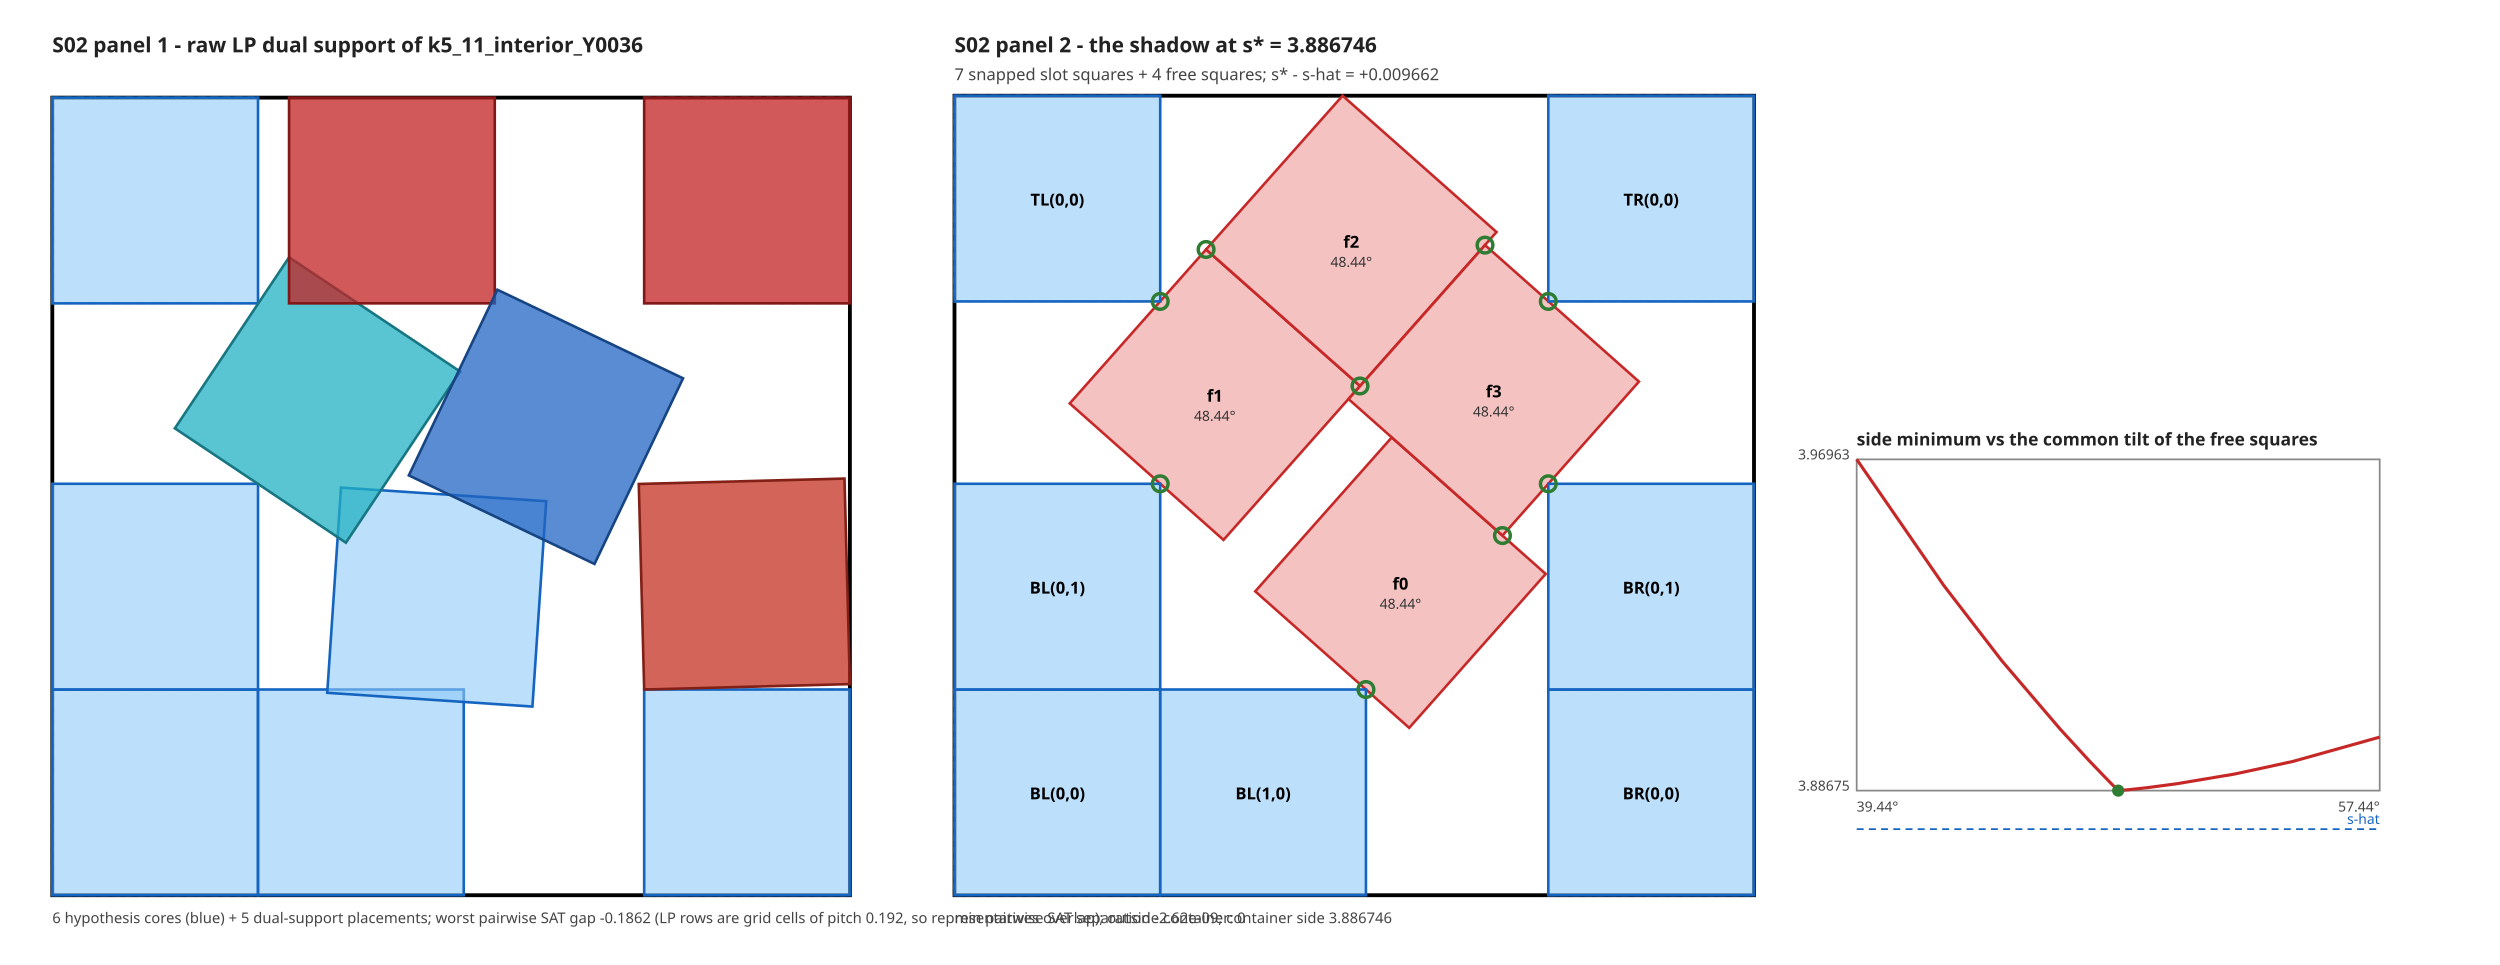
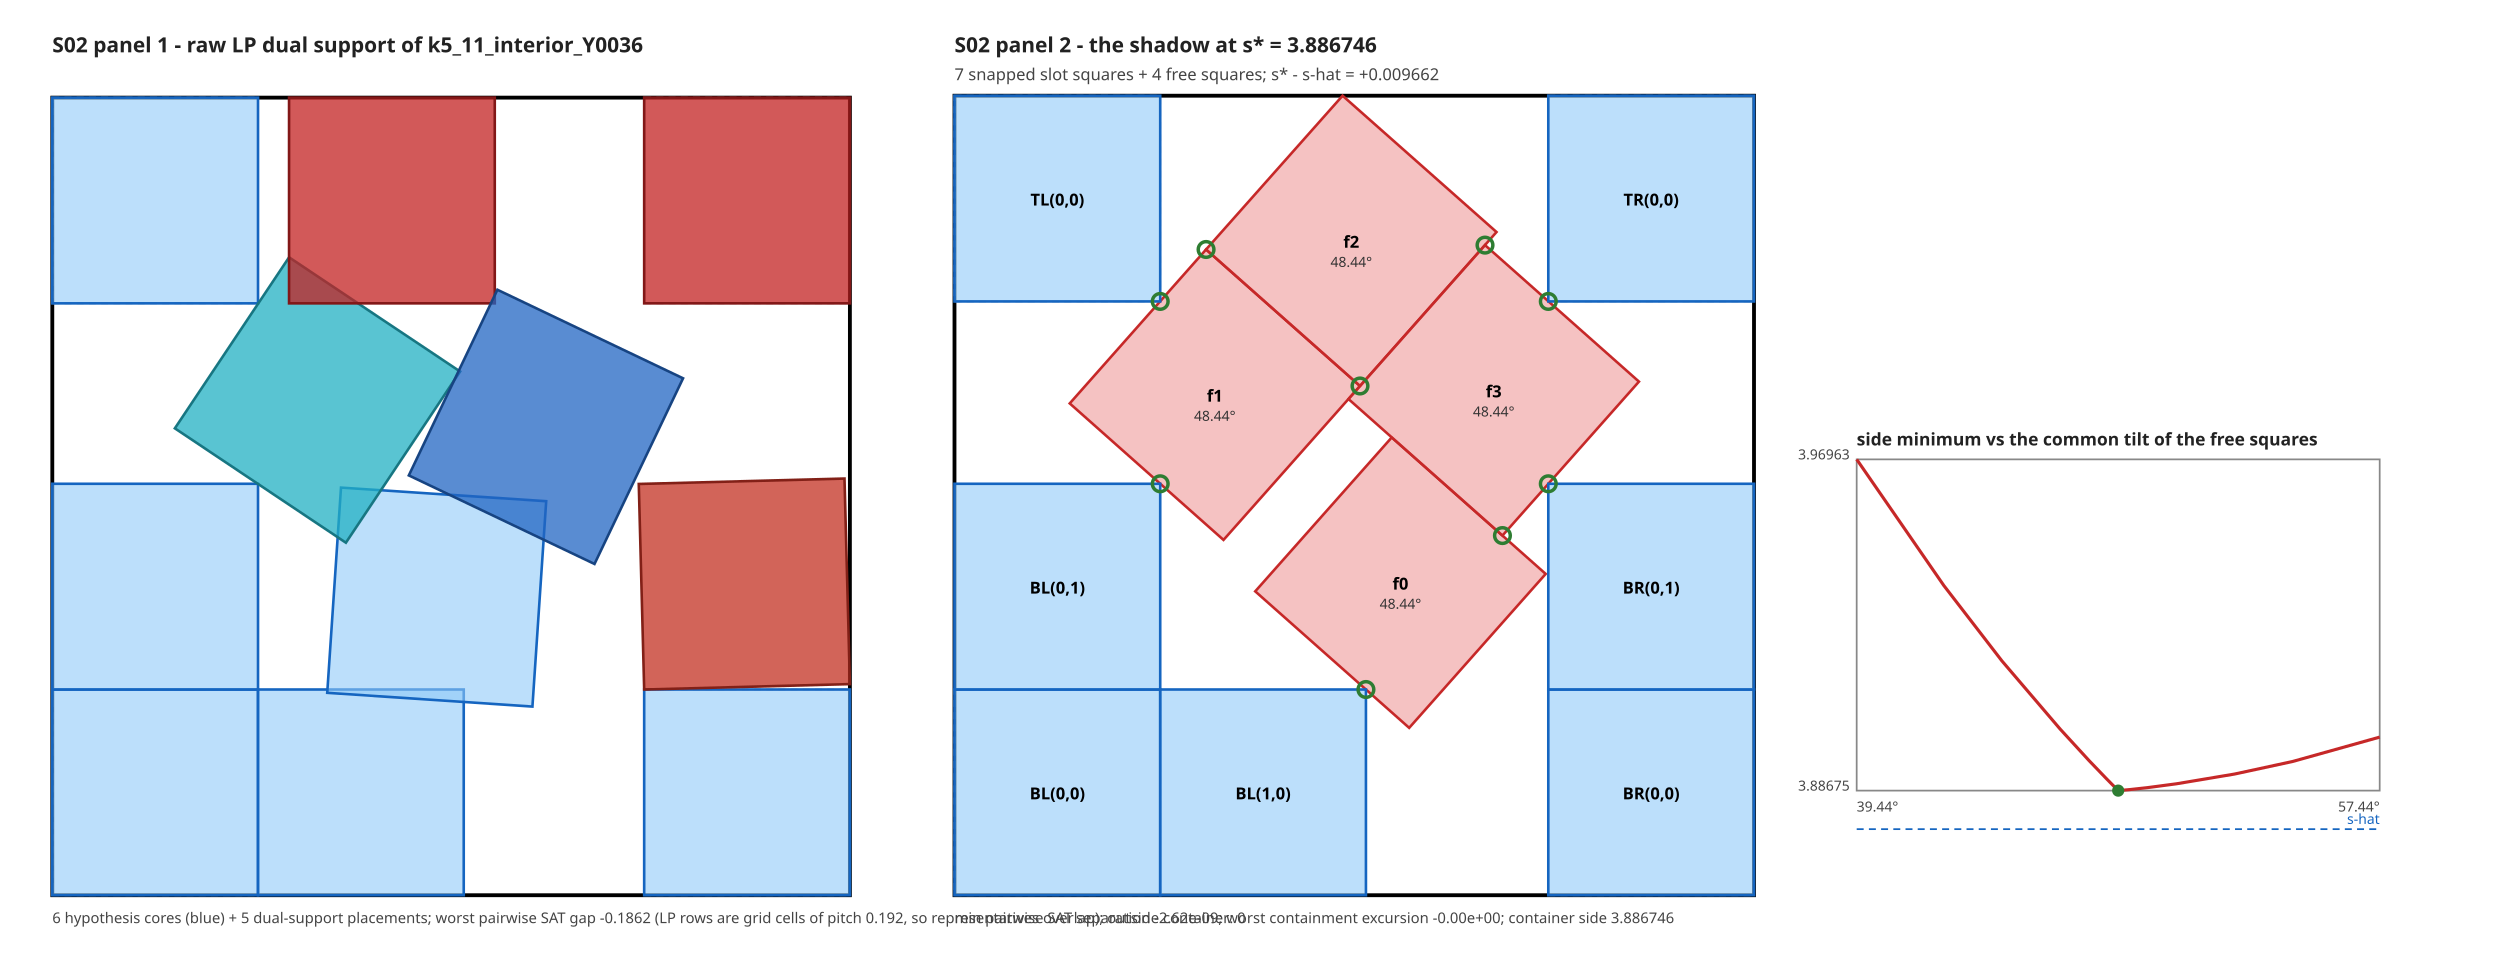
<svg xmlns="http://www.w3.org/2000/svg" width="1434" height="553" font-family="Segoe UI, sans-serif" style="background:#fff">
  <text x="30.0" y="30.0" font-size="12" fill="#222" text-anchor="start" font-weight="bold">S02 panel 1 - raw LP dual support of k5_11_interior_Y0036</text>
  <rect x="30" y="56.0" width="457.5" height="457.5" fill="none" stroke="#000" stroke-width="2.2" />
  <rect x="30.0" y="395.5" width="118" height="118" fill="none" stroke="#bbb" stroke-width="1" stroke-dasharray="4,3" />
  <rect x="369.5" y="395.5" width="118" height="118" fill="none" stroke="#bbb" stroke-width="1" stroke-dasharray="4,3" />
  <rect x="30.0" y="56.0" width="118" height="118" fill="none" stroke="#bbb" stroke-width="1" stroke-dasharray="4,3" />
  <rect x="369.5" y="56.0" width="118" height="118" fill="none" stroke="#bbb" stroke-width="1" stroke-dasharray="4,3" />
  <polygon points="30.0,513.5 148.0,513.5 148.0,395.5 30.0,395.5" fill="#90caf9" fill-opacity="0.60" stroke="#1565c0" stroke-width="1.5" />
  <polygon points="30.0,395.5 148.0,395.5 148.0,277.5 30.0,277.5" fill="#90caf9" fill-opacity="0.60" stroke="#1565c0" stroke-width="1.5" />
  <polygon points="30.0,174.0 148.0,174.0 148.0,56.0 30.0,56.0" fill="#90caf9" fill-opacity="0.60" stroke="#1565c0" stroke-width="1.5" />
  <polygon points="148.0,513.5 266.0,513.5 266.0,395.5 148.0,395.5" fill="#90caf9" fill-opacity="0.60" stroke="#1565c0" stroke-width="1.5" />
  <polygon points="369.5,513.5 487.5,513.5 487.5,395.5 369.5,395.5" fill="#90caf9" fill-opacity="0.60" stroke="#1565c0" stroke-width="1.5" />
  <polygon points="305.4,405.3 313.3,287.5 195.6,279.7 187.7,397.4" fill="#90caf9" fill-opacity="0.60" stroke="#1565c0" stroke-width="1.5" />
  <polygon points="369.5,174.0 487.5,174.0 487.5,56.0 369.5,56.0" fill="hsl(0,70%,45%)" fill-opacity="0.75" stroke="hsl(0,70%,30%)" stroke-width="1.5" />
  <polygon points="198.4,311.3 263.9,213.1 165.8,147.6 100.3,245.7" fill="hsl(187,70%,45%)" fill-opacity="0.75" stroke="hsl(187,70%,30%)" stroke-width="1.5" />
  <polygon points="165.8,174.0 283.8,174.0 283.8,56.0 165.8,56.0" fill="hsl(0,70%,45%)" fill-opacity="0.75" stroke="hsl(0,70%,30%)" stroke-width="1.5" />
  <polygon points="341.0,323.5 391.8,217.0 285.3,166.2 234.5,272.7" fill="hsl(215,70%,45%)" fill-opacity="0.75" stroke="hsl(215,70%,30%)" stroke-width="1.5" />
  <polygon points="369.5,395.5 487.5,392.4 484.4,274.5 366.4,277.6" fill="hsl(5,70%,45%)" fill-opacity="0.75" stroke="hsl(5,70%,30%)" stroke-width="1.5" />
  <text x="30.0" y="529.5" font-size="8.5" fill="#444" text-anchor="start">6 hypothesis cores (blue) + 5 dual-support placements; worst pairwise SAT gap -0.1862 (LP rows are grid cells of pitch 0.192, so representatives overlap); outside container: 0</text>
  <text x="547.5" y="30.0" font-size="12" fill="#222" text-anchor="start" font-weight="bold">S02 panel 2 - the shadow at s* = 3.886746</text>
  <text x="547.5" y="46.0" font-size="9.5" fill="#444" text-anchor="start">7 snapped slot squares + 4 free squares; s* - s-hat = +0.009662</text>
  <rect x="547.496" y="54.9" width="458.6" height="458.6" fill="none" stroke="#000" stroke-width="2.2" />
  <rect x="547.5" y="395.5" width="118" height="118" fill="none" stroke="#bbb" stroke-width="1" stroke-dasharray="4,3" />
  <rect x="888.1" y="395.5" width="118" height="118" fill="none" stroke="#bbb" stroke-width="1" stroke-dasharray="4,3" />
  <rect x="547.5" y="54.9" width="118" height="118" fill="none" stroke="#bbb" stroke-width="1" stroke-dasharray="4,3" />
  <rect x="888.1" y="54.9" width="118" height="118" fill="none" stroke="#bbb" stroke-width="1" stroke-dasharray="4,3" />
  <polygon points="808.3,417.5 886.6,329.2 798.3,250.9 720.0,339.2" fill="#ef9a9a" fill-opacity="0.60" stroke="#c62828" stroke-width="1.5" />
  <text x="803.3" y="338.2" font-size="9.5" fill="#000" text-anchor="middle" font-weight="bold">f0</text>
  <text x="803.3" y="349.2" font-size="8" fill="#333" text-anchor="middle">48.44°</text>
  <polygon points="701.8,309.7 780.1,221.4 691.8,143.1 613.6,231.4" fill="#ef9a9a" fill-opacity="0.60" stroke="#c62828" stroke-width="1.5" />
  <text x="696.8" y="230.4" font-size="9.5" fill="#000" text-anchor="middle" font-weight="bold">f1</text>
  <text x="696.8" y="241.4" font-size="8" fill="#333" text-anchor="middle">48.44°</text>
  <polygon points="691.8,143.1 780.1,221.4 858.4,133.1 770.1,54.9" fill="#ef9a9a" fill-opacity="0.60" stroke="#c62828" stroke-width="1.5" />
  <text x="775.1" y="142.1" font-size="9.5" fill="#000" text-anchor="middle" font-weight="bold">f2</text>
  <text x="775.1" y="153.1" font-size="8" fill="#333" text-anchor="middle">48.44°</text>
  <polygon points="861.8,307.2 940.1,218.9 851.8,140.6 773.5,228.9" fill="#ef9a9a" fill-opacity="0.60" stroke="#c62828" stroke-width="1.5" />
  <text x="856.8" y="227.9" font-size="9.5" fill="#000" text-anchor="middle" font-weight="bold">f3</text>
  <text x="856.8" y="238.9" font-size="8" fill="#333" text-anchor="middle">48.44°</text>
  <polygon points="547.5,513.5 665.5,513.5 665.5,395.5 547.5,395.5" fill="#90caf9" fill-opacity="0.60" stroke="#1565c0" stroke-width="1.5" />
  <text x="606.5" y="458.5" font-size="9.5" fill="#000" text-anchor="middle" font-weight="bold">BL(0,0)</text>
  <polygon points="547.5,395.5 665.5,395.5 665.5,277.5 547.5,277.5" fill="#90caf9" fill-opacity="0.60" stroke="#1565c0" stroke-width="1.5" />
  <text x="606.5" y="340.5" font-size="9.5" fill="#000" text-anchor="middle" font-weight="bold">BL(0,1)</text>
  <polygon points="665.5,513.5 783.5,513.5 783.5,395.5 665.5,395.5" fill="#90caf9" fill-opacity="0.60" stroke="#1565c0" stroke-width="1.5" />
  <text x="724.5" y="458.5" font-size="9.5" fill="#000" text-anchor="middle" font-weight="bold">BL(1,0)</text>
  <polygon points="888.1,513.5 1006.1,513.5 1006.1,395.5 888.1,395.5" fill="#90caf9" fill-opacity="0.60" stroke="#1565c0" stroke-width="1.5" />
  <text x="947.1" y="458.5" font-size="9.5" fill="#000" text-anchor="middle" font-weight="bold">BR(0,0)</text>
  <polygon points="888.1,395.5 1006.1,395.5 1006.1,277.5 888.1,277.5" fill="#90caf9" fill-opacity="0.60" stroke="#1565c0" stroke-width="1.5" />
  <text x="947.1" y="340.5" font-size="9.5" fill="#000" text-anchor="middle" font-weight="bold">BR(0,1)</text>
  <polygon points="547.5,172.9 665.5,172.9 665.5,54.9 547.5,54.9" fill="#90caf9" fill-opacity="0.60" stroke="#1565c0" stroke-width="1.5" />
  <text x="606.5" y="117.9" font-size="9.5" fill="#000" text-anchor="middle" font-weight="bold">TL(0,0)</text>
  <polygon points="888.1,172.9 1006.1,172.9 1006.1,54.9 888.1,54.9" fill="#90caf9" fill-opacity="0.60" stroke="#1565c0" stroke-width="1.5" />
  <text x="947.1" y="117.9" font-size="9.5" fill="#000" text-anchor="middle" font-weight="bold">TR(0,0)</text>
  <circle cx="861.8" cy="307.2" r="4.5" fill="none" stroke="#2e7d32" stroke-width="2" />
  <circle cx="783.5" cy="395.5" r="4.5" fill="none" stroke="#2e7d32" stroke-width="2" />
  <circle cx="691.8" cy="143.1" r="4.5" fill="none" stroke="#2e7d32" stroke-width="2" />
  <circle cx="780.1" cy="221.4" r="4.5" fill="none" stroke="#2e7d32" stroke-width="2" />
  <circle cx="665.5" cy="277.5" r="4.5" fill="none" stroke="#2e7d32" stroke-width="2" />
  <circle cx="665.5" cy="172.9" r="4.5" fill="none" stroke="#2e7d32" stroke-width="2" />
  <circle cx="851.8" cy="140.6" r="4.5" fill="none" stroke="#2e7d32" stroke-width="2" />
  <circle cx="888.1" cy="277.5" r="4.5" fill="none" stroke="#2e7d32" stroke-width="2" />
  <circle cx="888.1" cy="172.9" r="4.5" fill="none" stroke="#2e7d32" stroke-width="2" />
-   <text x="547.5" y="529.5" font-size="8.5" fill="#444" text-anchor="start">min pairwise SAT separation -2.62e-09; container side 3.886746</text>
+   <text x="547.5" y="529.5" font-size="8.5" fill="#444" text-anchor="start">min pairwise SAT separation -2.62e-09; worst containment excursion -0.00e+00; container side 3.886746</text>
  <rect x="1064.992" y="263.496" width="300" height="190" fill="none" stroke="#888" />
  <text x="1065.0" y="255.5" font-size="10" fill="#222" text-anchor="start" font-weight="bold">side minimum vs the common tilt of the free squares</text>
  <path d="M1065.0,263.5 L1115.0,335.9 L1148.3,379.1 L1181.7,418.2 L1198.3,436.3 L1208.3,446.7 L1215.0,453.5 L1221.7,452.9 L1231.7,451.8 L1248.3,449.6 L1281.7,444.0 L1315.0,436.8 L1365.0,422.8" fill="none" stroke="#c62828" stroke-width="1.8" />
  <line x1="1065.0" y1="475.6" x2="1365.0" y2="475.6" stroke="#1565c0" stroke-dasharray="4,3" />
  <text x="1365.0" y="472.6" font-size="8" fill="#1565c0" text-anchor="end"> s-hat</text>
  <circle cx="1215.0" cy="453.5" r="3.5" fill="#2e7d32" />
  <text x="1065.0" y="465.5" font-size="8" fill="#444" text-anchor="start">39.44°</text>
  <text x="1365.0" y="465.5" font-size="8" fill="#444" text-anchor="end">57.44°</text>
  <text x="1061.0" y="453.5" font-size="8" fill="#444" text-anchor="end">3.88675</text>
  <text x="1061.0" y="263.5" font-size="8" fill="#444" text-anchor="end">3.96963</text>
</svg>
